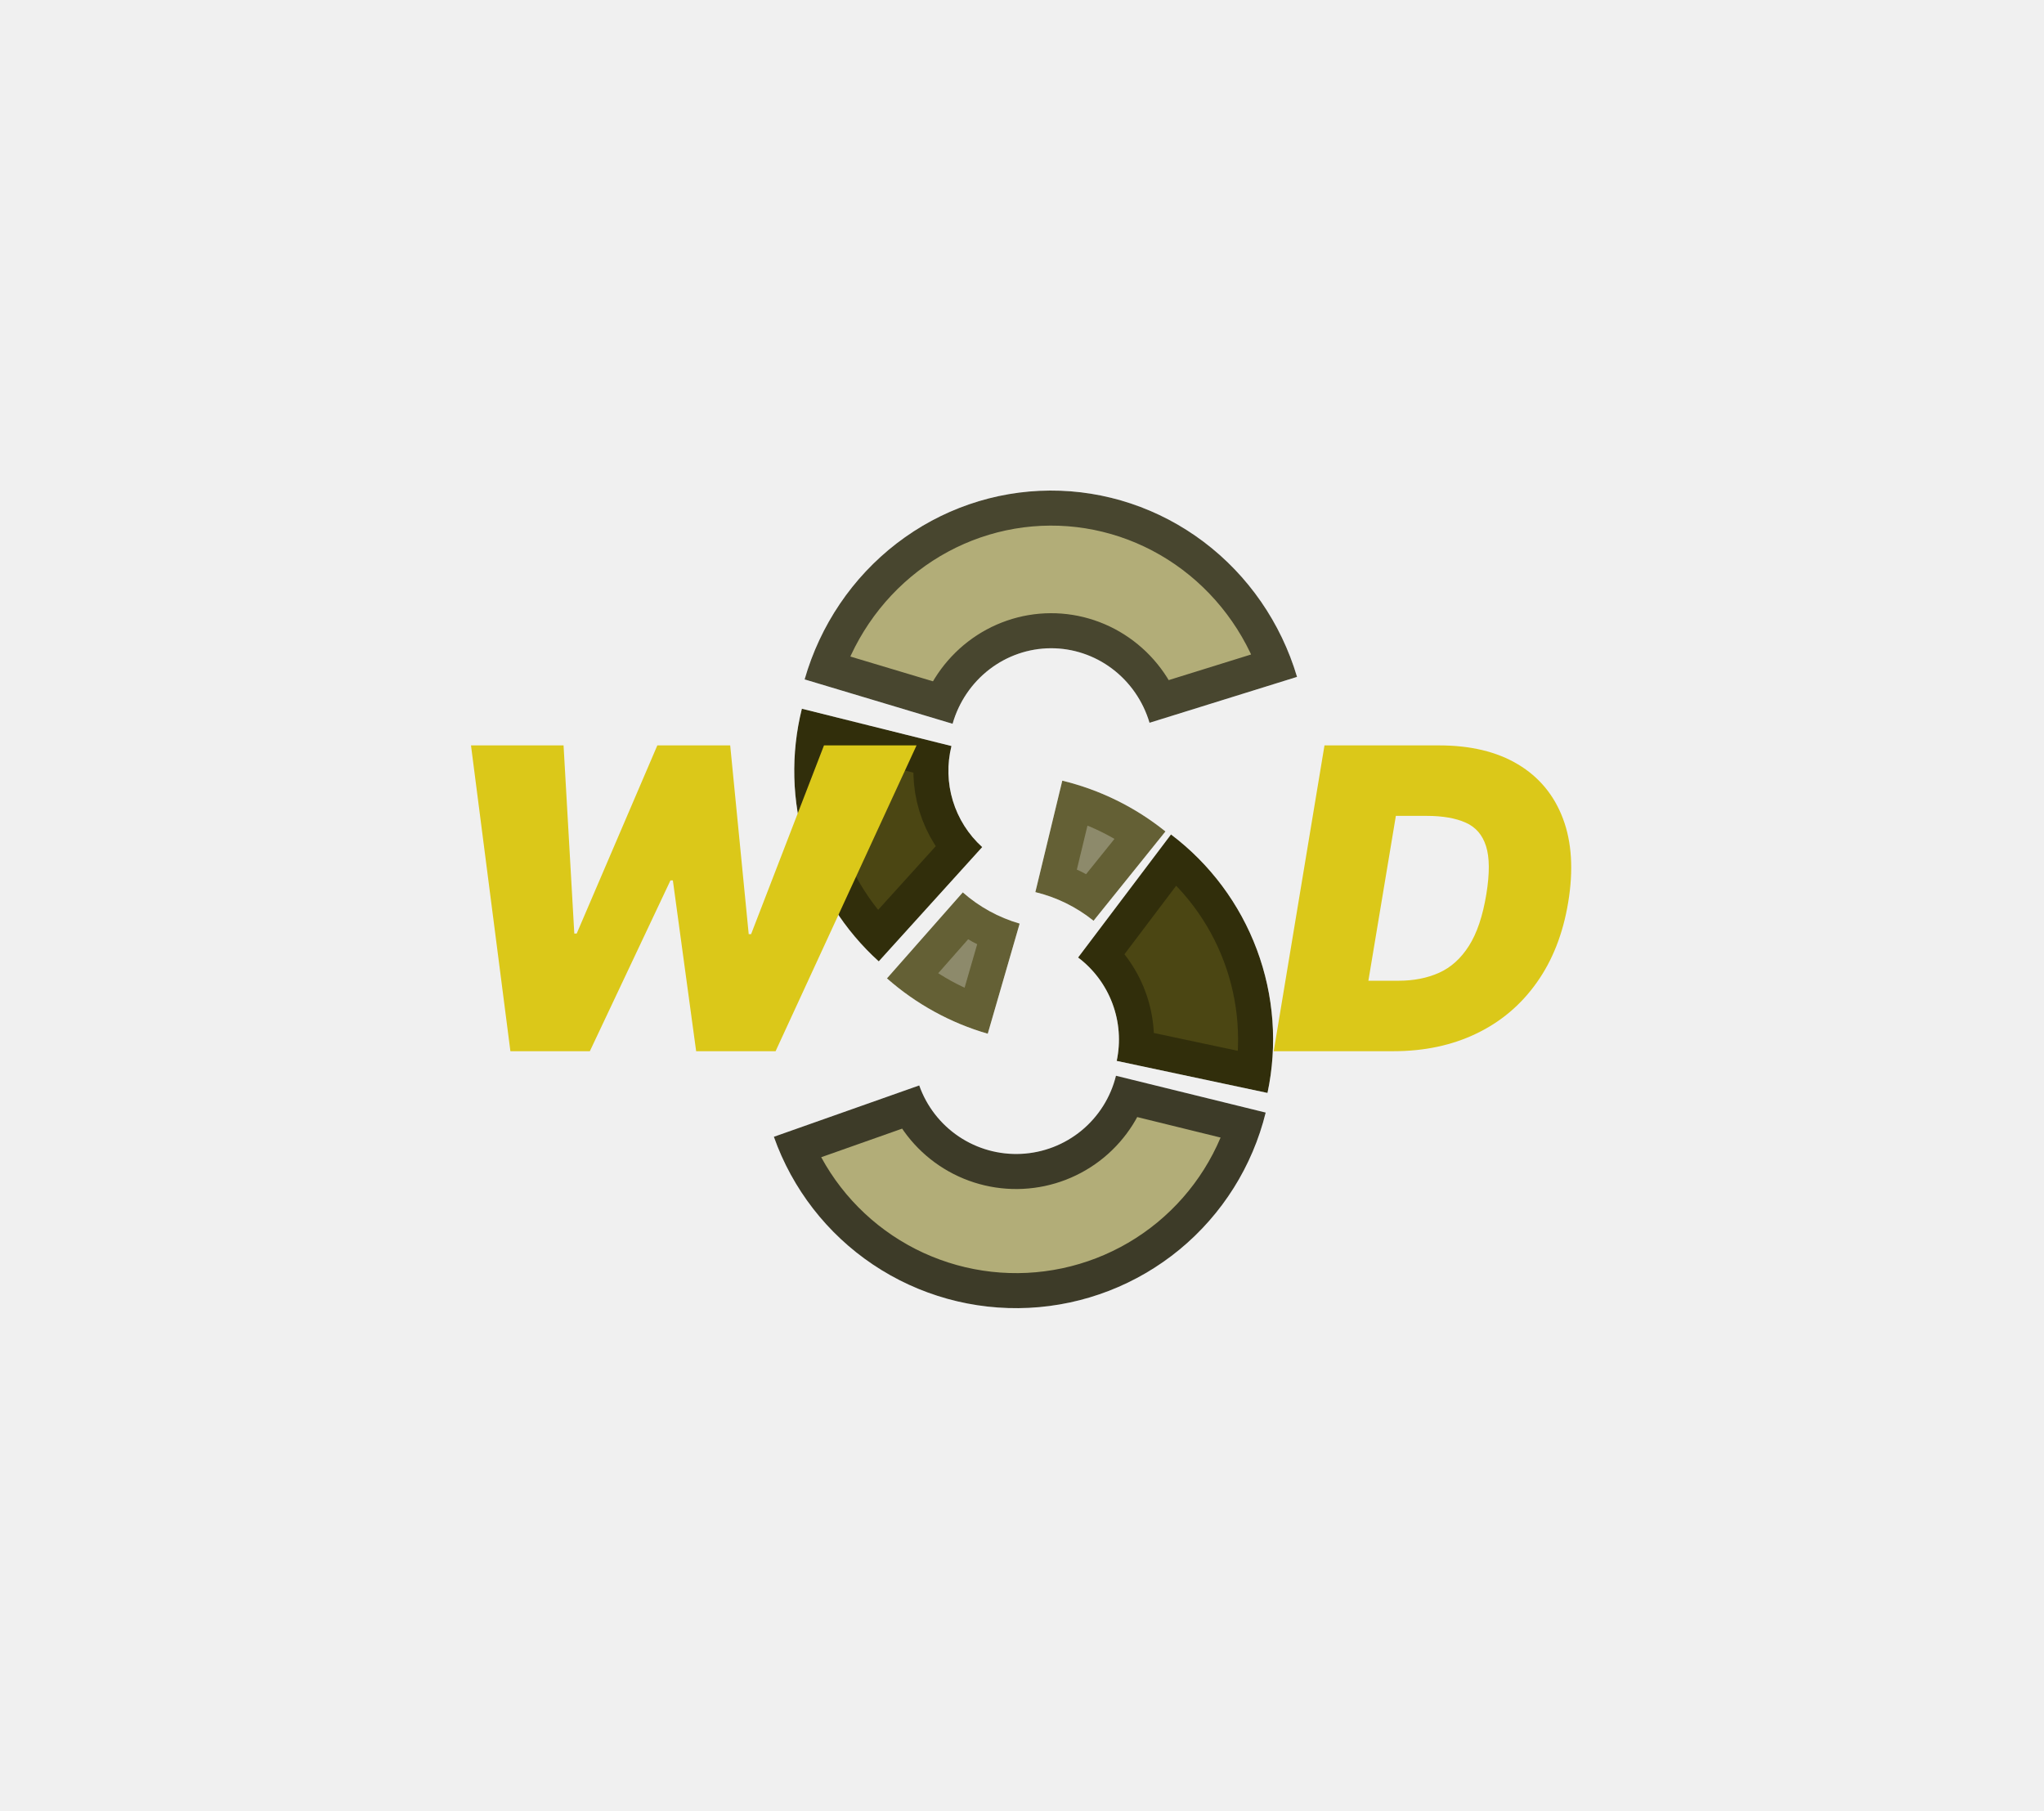
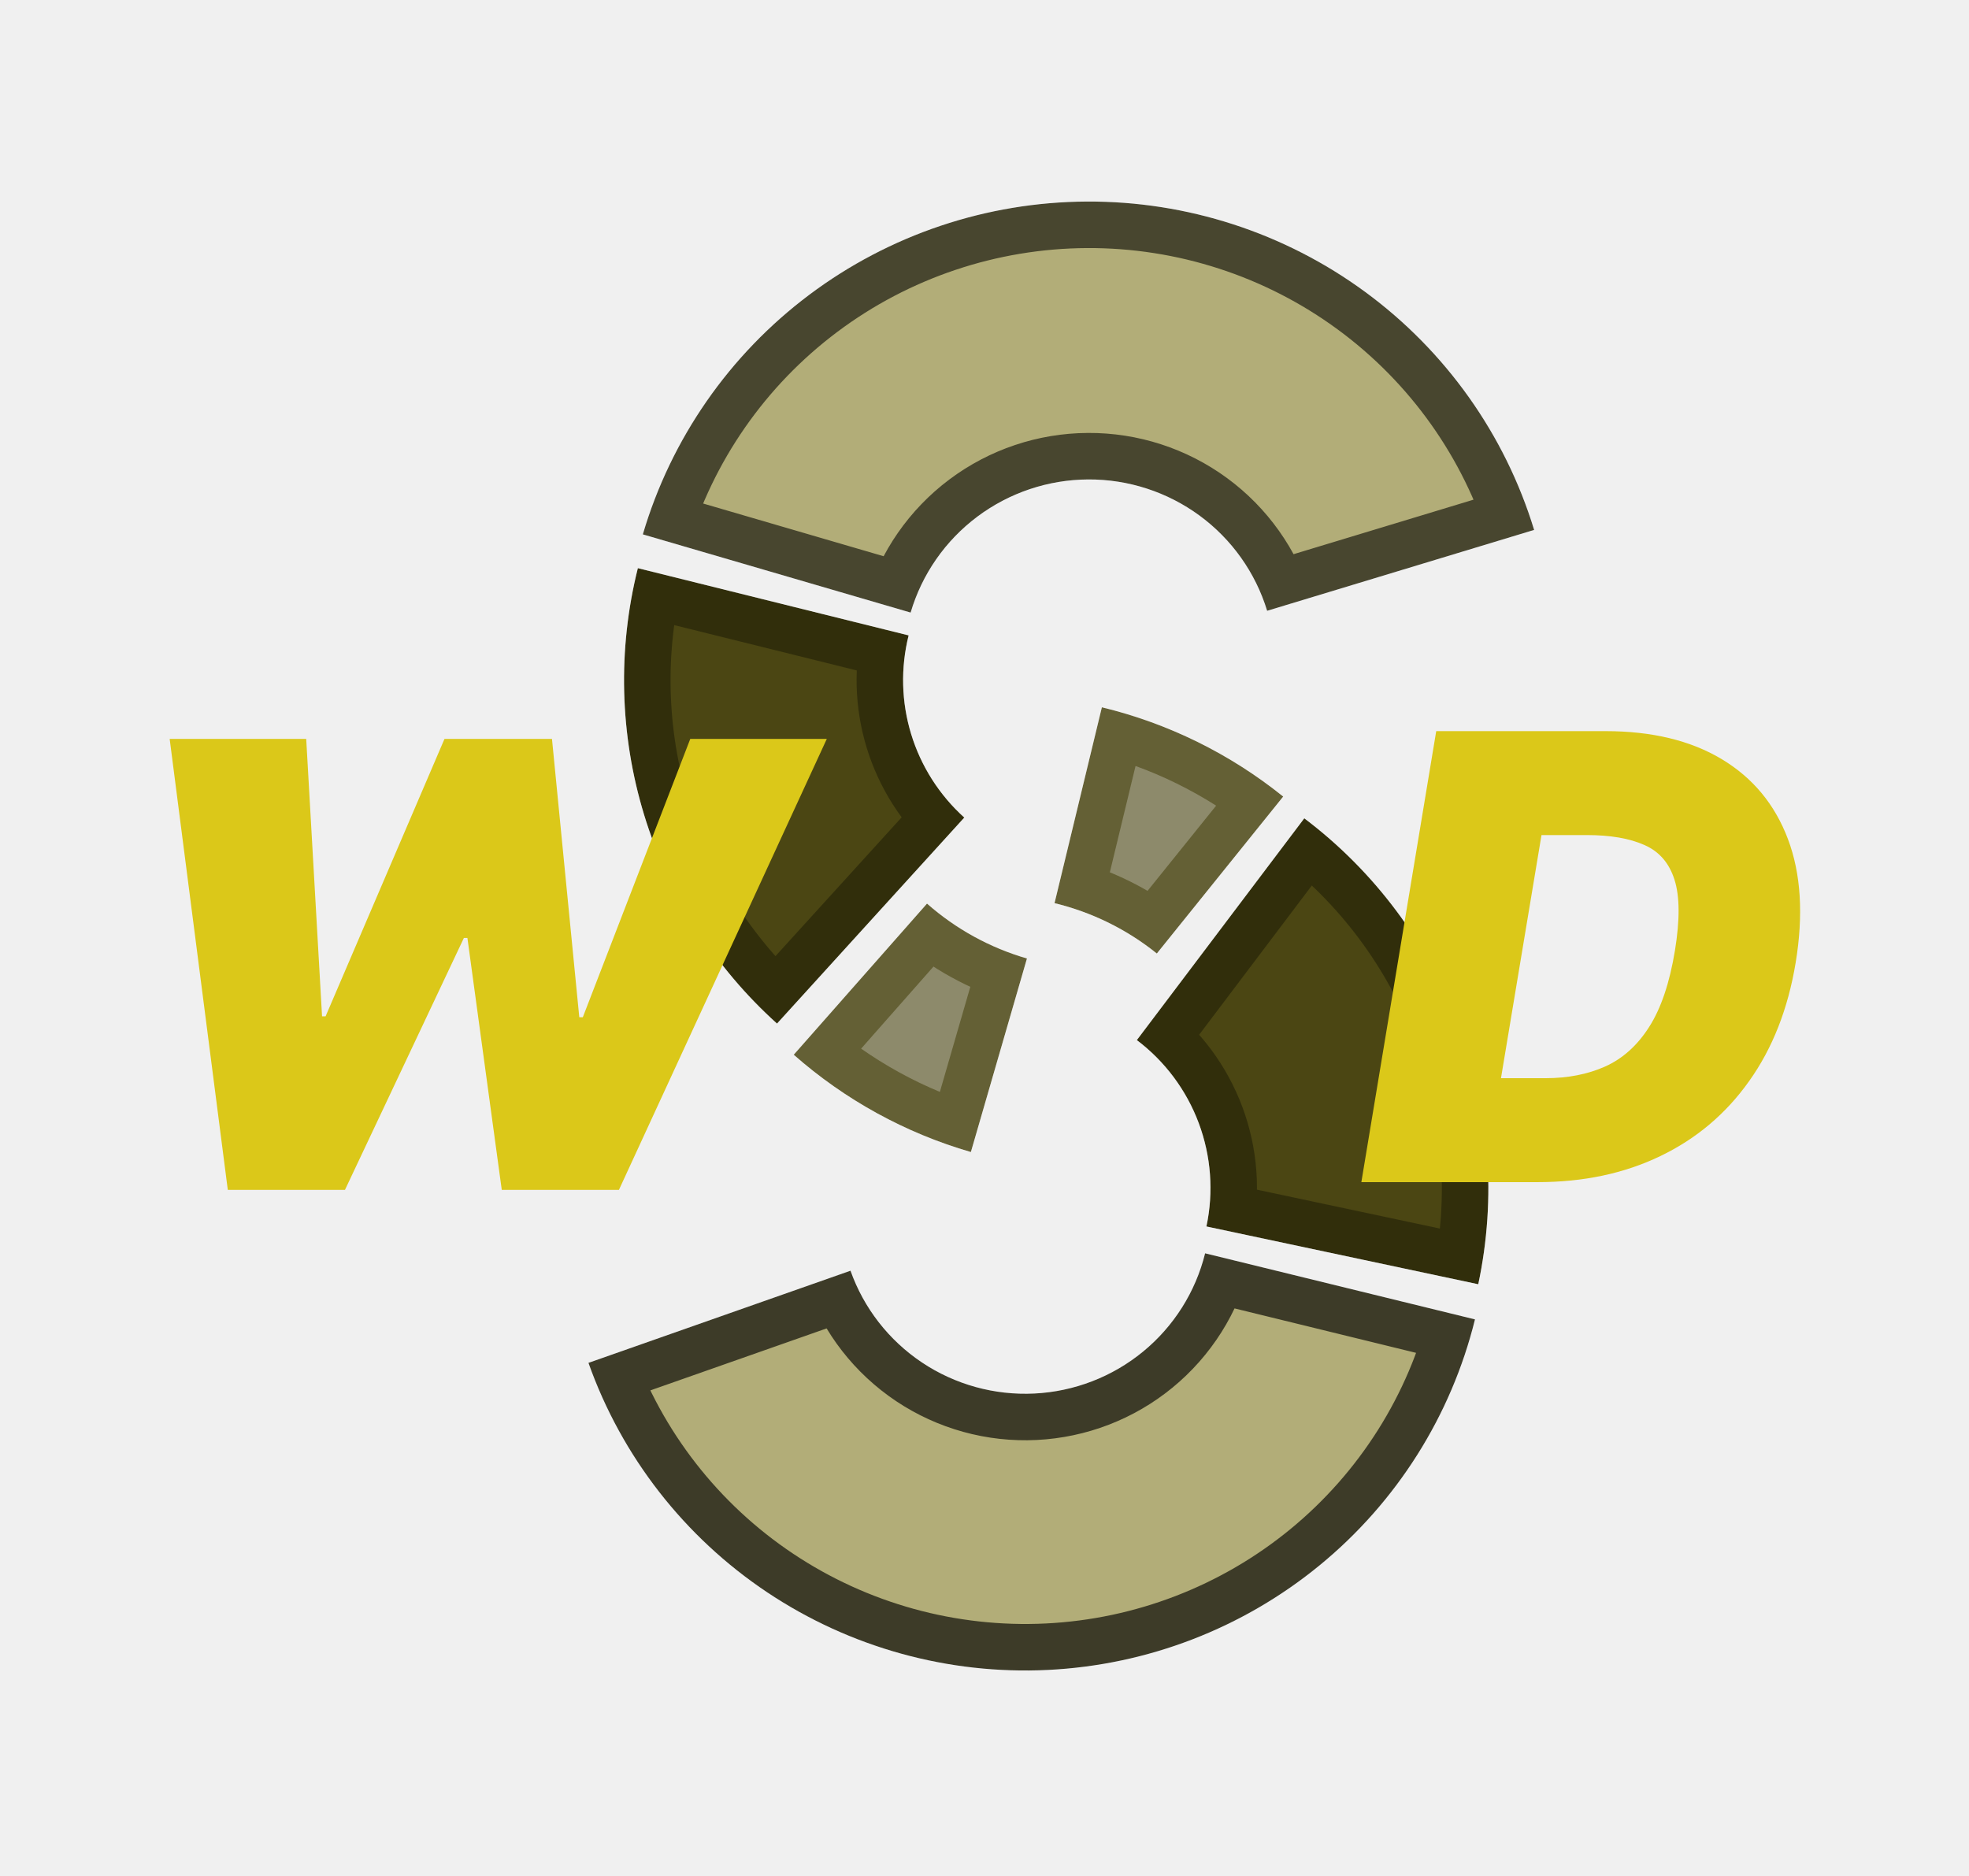
- <svg xmlns="http://www.w3.org/2000/svg" width="175" height="155" viewBox="0 0 175 155" fill="none">
+ <svg xmlns="http://www.w3.org/2000/svg" width="508" height="484" viewBox="0 0 508 484" fill="none">
  <mask id="path-1-inside-1_0_1" fill="white">
-     <path d="M111.048 57.952C109.67 53.318 106.866 49.263 103.054 46.389C99.242 43.515 94.625 41.976 89.89 42C85.154 42.025 80.552 43.611 76.769 46.524C72.985 49.437 70.222 53.52 68.889 58.168L81.556 61.967C82.089 60.108 83.194 58.475 84.707 57.31C86.221 56.144 88.062 55.51 89.956 55.5C91.85 55.49 93.697 56.106 95.222 57.256C96.746 58.405 97.868 60.027 98.419 61.881L111.048 57.952Z" />
+     <path d="M395.806 136.723C388.288 112.112 372.997 90.575 352.205 75.311C331.412 60.047 306.229 51.873 280.398 52.002C254.567 52.13 229.468 60.556 208.83 76.027C188.193 91.498 173.119 113.187 165.85 137.871L234.94 158.048C237.848 148.175 243.877 139.499 252.132 133.311C260.387 127.123 270.427 123.752 280.759 123.701C291.092 123.649 301.165 126.919 309.482 133.024C317.799 139.13 323.915 147.745 326.922 157.589L395.806 136.723Z" />
  </mask>
-   <path d="M111.048 57.952C109.67 53.318 106.866 49.263 103.054 46.389C99.242 43.515 94.625 41.976 89.89 42C85.154 42.025 80.552 43.611 76.769 46.524C72.985 49.437 70.222 53.52 68.889 58.168L81.556 61.967C82.089 60.108 83.194 58.475 84.707 57.31C86.221 56.144 88.062 55.51 89.956 55.5C91.85 55.49 93.697 56.106 95.222 57.256C96.746 58.405 97.868 60.027 98.419 61.881L111.048 57.952Z" fill="#898128" fill-opacity="0.6" stroke="#040401" stroke-opacity="0.61" stroke-width="6" mask="url(#path-1-inside-1_0_1)" />
+   <path d="M395.806 136.723C388.288 112.112 372.997 90.575 352.205 75.311C331.412 60.047 306.229 51.873 280.398 52.002C254.567 52.13 229.468 60.556 208.83 76.027C188.193 91.498 173.119 113.187 165.85 137.871L234.94 158.048C237.848 148.175 243.877 139.499 252.132 133.311C260.387 127.123 270.427 123.752 280.759 123.701C291.092 123.649 301.165 126.919 309.482 133.024C317.799 139.13 323.915 147.745 326.922 157.589L395.806 136.723Z" fill="#898128" fill-opacity="0.6" stroke="#040401" stroke-opacity="0.61" stroke-width="24" mask="url(#path-1-inside-1_0_1)" />
  <mask id="path-2-inside-2_0_1" fill="white">
-     <path d="M66.256 97.326C67.833 101.791 70.808 105.629 74.741 108.268C78.673 110.907 83.352 112.206 88.082 111.973C92.812 111.74 97.341 109.988 100.995 106.975C104.649 103.963 107.233 99.851 108.364 95.253L95.546 92.101C95.093 93.941 94.059 95.585 92.598 96.79C91.136 97.995 89.325 98.696 87.433 98.789C85.541 98.882 83.669 98.363 82.096 97.307C80.523 96.251 79.333 94.717 78.702 92.93L66.256 97.326Z" />
+     <path d="M151.82 351.627C160.386 375.781 176.55 396.538 197.91 410.812C219.269 425.086 244.684 432.116 270.377 430.856C296.069 429.596 320.668 420.114 340.516 403.819C360.364 387.525 374.402 365.287 380.544 340.412L310.918 323.365C308.461 333.315 302.846 342.21 294.906 348.728C286.967 355.246 277.128 359.038 266.851 359.542C256.574 360.046 246.408 357.234 237.864 351.525C229.32 345.815 222.854 337.512 219.428 327.851L151.82 351.627Z" />
  </mask>
-   <path d="M66.256 97.326C67.833 101.791 70.808 105.629 74.741 108.268C78.673 110.907 83.352 112.206 88.082 111.973C92.812 111.74 97.341 109.988 100.995 106.975C104.649 103.963 107.233 99.851 108.364 95.253L95.546 92.101C95.093 93.941 94.059 95.585 92.598 96.79C91.136 97.995 89.325 98.696 87.433 98.789C85.541 98.882 83.669 98.363 82.096 97.307C80.523 96.251 79.333 94.717 78.702 92.93L66.256 97.326Z" fill="#898128" fill-opacity="0.6" stroke="#040401" stroke-opacity="0.67" stroke-width="6" mask="url(#path-2-inside-2_0_1)" />
+   <path d="M151.82 351.627C160.386 375.781 176.55 396.538 197.91 410.812C219.269 425.086 244.684 432.116 270.377 430.856C296.069 429.596 320.668 420.114 340.516 403.819C360.364 387.525 374.402 365.287 380.544 340.412L310.918 323.365C308.461 333.315 302.846 342.21 294.906 348.728C286.967 355.246 277.128 359.038 266.851 359.542C256.574 360.046 246.408 357.234 237.864 351.525C229.32 345.815 222.854 337.512 219.428 327.851L151.82 351.627Z" fill="#898128" fill-opacity="0.6" stroke="#040401" stroke-opacity="0.67" stroke-width="24" mask="url(#path-2-inside-2_0_1)" />
  <mask id="path-3-inside-3_0_1" fill="white">
-     <path d="M68.653 60.678C67.69 64.542 67.794 68.594 68.953 72.404C70.112 76.214 72.283 79.638 75.236 82.31L84.094 72.524C82.913 71.455 82.045 70.085 81.581 68.562C81.117 67.038 81.076 65.417 81.461 63.871L68.653 60.678Z" />
+     <path d="M164.565 146.59C159.31 167.578 159.874 189.593 166.197 210.286C172.52 230.98 184.364 249.576 200.467 264.093L248.787 210.937C242.346 205.131 237.608 197.692 235.079 189.414C232.55 181.137 232.324 172.331 234.426 163.936L164.565 146.59Z" />
  </mask>
-   <path d="M68.653 60.678C67.69 64.542 67.794 68.594 68.953 72.404C70.112 76.214 72.283 79.638 75.236 82.31L84.094 72.524C82.913 71.455 82.045 70.085 81.581 68.562C81.117 67.038 81.076 65.417 81.461 63.871L68.653 60.678Z" fill="#4B4613" stroke="#222008" stroke-opacity="0.61" stroke-width="6" mask="url(#path-3-inside-3_0_1)" />
+   <path d="M164.565 146.59C159.31 167.578 159.874 189.593 166.197 210.286C172.52 230.98 184.364 249.576 200.467 264.093L248.787 210.937C242.346 205.131 237.608 197.692 235.079 189.414C232.55 181.137 232.324 172.331 234.426 163.936L164.565 146.59Z" fill="#4B4613" stroke="#222008" stroke-opacity="0.61" stroke-width="24" mask="url(#path-3-inside-3_0_1)" />
  <mask id="path-4-inside-4_0_1" fill="white">
-     <path d="M108.519 93.574C109.389 89.481 109.074 85.225 107.61 81.305C106.147 77.385 103.596 73.964 100.256 71.442L92.302 81.977C93.638 82.985 94.659 84.354 95.244 85.922C95.83 87.49 95.956 89.192 95.608 90.83L108.519 93.574Z" />
+     <path d="M381.389 331.345C386.114 309.114 384.402 285.995 376.452 264.702C368.502 243.409 354.645 224.825 336.505 211.13L293.302 268.352C300.558 273.83 306.101 281.264 309.281 289.781C312.461 298.298 313.146 307.545 311.255 316.438L381.389 331.345Z" />
  </mask>
-   <path d="M108.519 93.574C109.389 89.481 109.074 85.225 107.61 81.305C106.147 77.385 103.596 73.964 100.256 71.442L92.302 81.977C93.638 82.985 94.659 84.354 95.244 85.922C95.83 87.49 95.956 89.192 95.608 90.83L108.519 93.574Z" fill="#4B4613" stroke="#222008" stroke-opacity="0.61" stroke-width="6" mask="url(#path-4-inside-4_0_1)" />
+   <path d="M381.389 331.345C386.114 309.114 384.402 285.995 376.452 264.702C368.502 243.409 354.645 224.825 336.505 211.13L293.302 268.352C300.558 273.83 306.101 281.264 309.281 289.781C312.461 298.298 313.146 307.545 311.255 316.438L381.389 331.345Z" fill="#4B4613" stroke="#222008" stroke-opacity="0.61" stroke-width="24" mask="url(#path-4-inside-4_0_1)" />
  <mask id="path-5-inside-5_0_1" fill="white">
-     <path d="M99.782 71.186C97.195 69.103 94.178 67.618 90.949 66.837L88.643 76.379C90.465 76.819 92.166 77.657 93.626 78.832L99.782 71.186Z" />
+     <path d="M331.063 205.519C317.359 194.485 301.383 186.62 284.282 182.486L272.068 233.018C281.716 235.35 290.729 239.788 298.461 246.012L331.063 205.519Z" />
  </mask>
-   <path d="M99.782 71.186C97.195 69.103 94.178 67.618 90.949 66.837L88.643 76.379C90.465 76.819 92.166 77.657 93.626 78.832L99.782 71.186Z" fill="#4B4613" fill-opacity="0.6" stroke="#4B4613" stroke-opacity="0.61" stroke-width="6" mask="url(#path-5-inside-5_0_1)" />
+   <path d="M331.063 205.519C317.359 194.485 301.383 186.62 284.282 182.486L272.068 233.018C281.716 235.35 290.729 239.788 298.461 246.012L331.063 205.519Z" fill="#4B4613" fill-opacity="0.6" stroke="#4B4613" stroke-opacity="0.61" stroke-width="24" mask="url(#path-5-inside-5_0_1)" />
  <mask id="path-6-inside-6_0_1" fill="white">
-     <path d="M75.938 83.764C78.43 85.961 81.377 87.58 84.568 88.504L87.299 79.075C85.499 78.553 83.836 77.64 82.43 76.4L75.938 83.764Z" />
+     <path d="M204.783 272.13C217.98 283.766 233.587 292.339 250.487 297.234L264.951 247.296C255.417 244.535 246.612 239.698 239.167 233.134L204.783 272.13Z" />
  </mask>
-   <path d="M75.938 83.764C78.43 85.961 81.377 87.58 84.568 88.504L87.299 79.075C85.499 78.553 83.836 77.64 82.43 76.4L75.938 83.764Z" fill="#4B4613" fill-opacity="0.6" stroke="#4B4613" stroke-opacity="0.61" stroke-width="6" mask="url(#path-6-inside-6_0_1)" />
-   <path d="M119.278 90H109.051L113.398 63.818H123.216C125.909 63.818 128.159 64.359 129.966 65.442C131.773 66.524 133.055 68.071 133.814 70.082C134.572 72.094 134.722 74.489 134.261 77.267C133.818 79.943 132.919 82.231 131.564 84.132C130.217 86.033 128.496 87.486 126.399 88.492C124.311 89.497 121.938 90 119.278 90ZM117.156 83.966H119.739C121.034 83.966 122.189 83.74 123.203 83.288C124.226 82.828 125.078 82.061 125.76 80.987C126.45 79.905 126.949 78.426 127.256 76.551C127.545 74.778 127.537 73.41 127.23 72.447C126.923 71.476 126.339 70.803 125.479 70.428C124.618 70.044 123.506 69.852 122.142 69.852H119.509L117.156 83.966Z" fill="#DBC819" />
-   <path d="M43.699 90L40.324 63.818H48.25L49.17 79.926H49.375L56.278 63.818H62.517L64.102 79.977H64.307L70.546 63.818H78.472L66.403 90H59.602L57.608 75.375H57.403L50.5 90H43.699Z" fill="#DBC819" />
+   <path d="M204.783 272.13C217.98 283.766 233.587 292.339 250.487 297.234L264.951 247.296C255.417 244.535 246.612 239.698 239.167 233.134L204.783 272.13Z" fill="#4B4613" fill-opacity="0.6" stroke="#4B4613" stroke-opacity="0.61" stroke-width="24" mask="url(#path-6-inside-6_0_1)" />
+   <path d="M58.773 307L43.773 190.636H79L83.091 262.227H84L114.682 190.636H142.409L149.455 262.455H150.364L178.091 190.636H213.318L159.682 307H129.455L120.591 242H119.682L89 307H58.773Z" fill="#DBC819" />
+   <path d="M396.682 305H351.227L370.545 188.636H414.182C426.152 188.636 436.152 191.042 444.182 195.852C452.212 200.663 457.913 207.538 461.284 216.477C464.655 225.417 465.318 236.061 463.273 248.409C461.303 260.303 457.307 270.473 451.284 278.92C445.299 287.367 437.648 293.826 428.33 298.295C419.049 302.765 408.5 305 396.682 305ZM387.25 278.182H398.727C404.485 278.182 409.617 277.178 414.125 275.17C418.67 273.125 422.458 269.716 425.489 264.943C428.557 260.133 430.773 253.561 432.136 245.227C433.424 237.348 433.386 231.269 432.023 226.989C430.659 222.67 428.064 219.678 424.239 218.011C420.413 216.307 415.47 215.455 409.409 215.455H397.705L387.25 278.182Z" fill="#DBC819" />
</svg>
